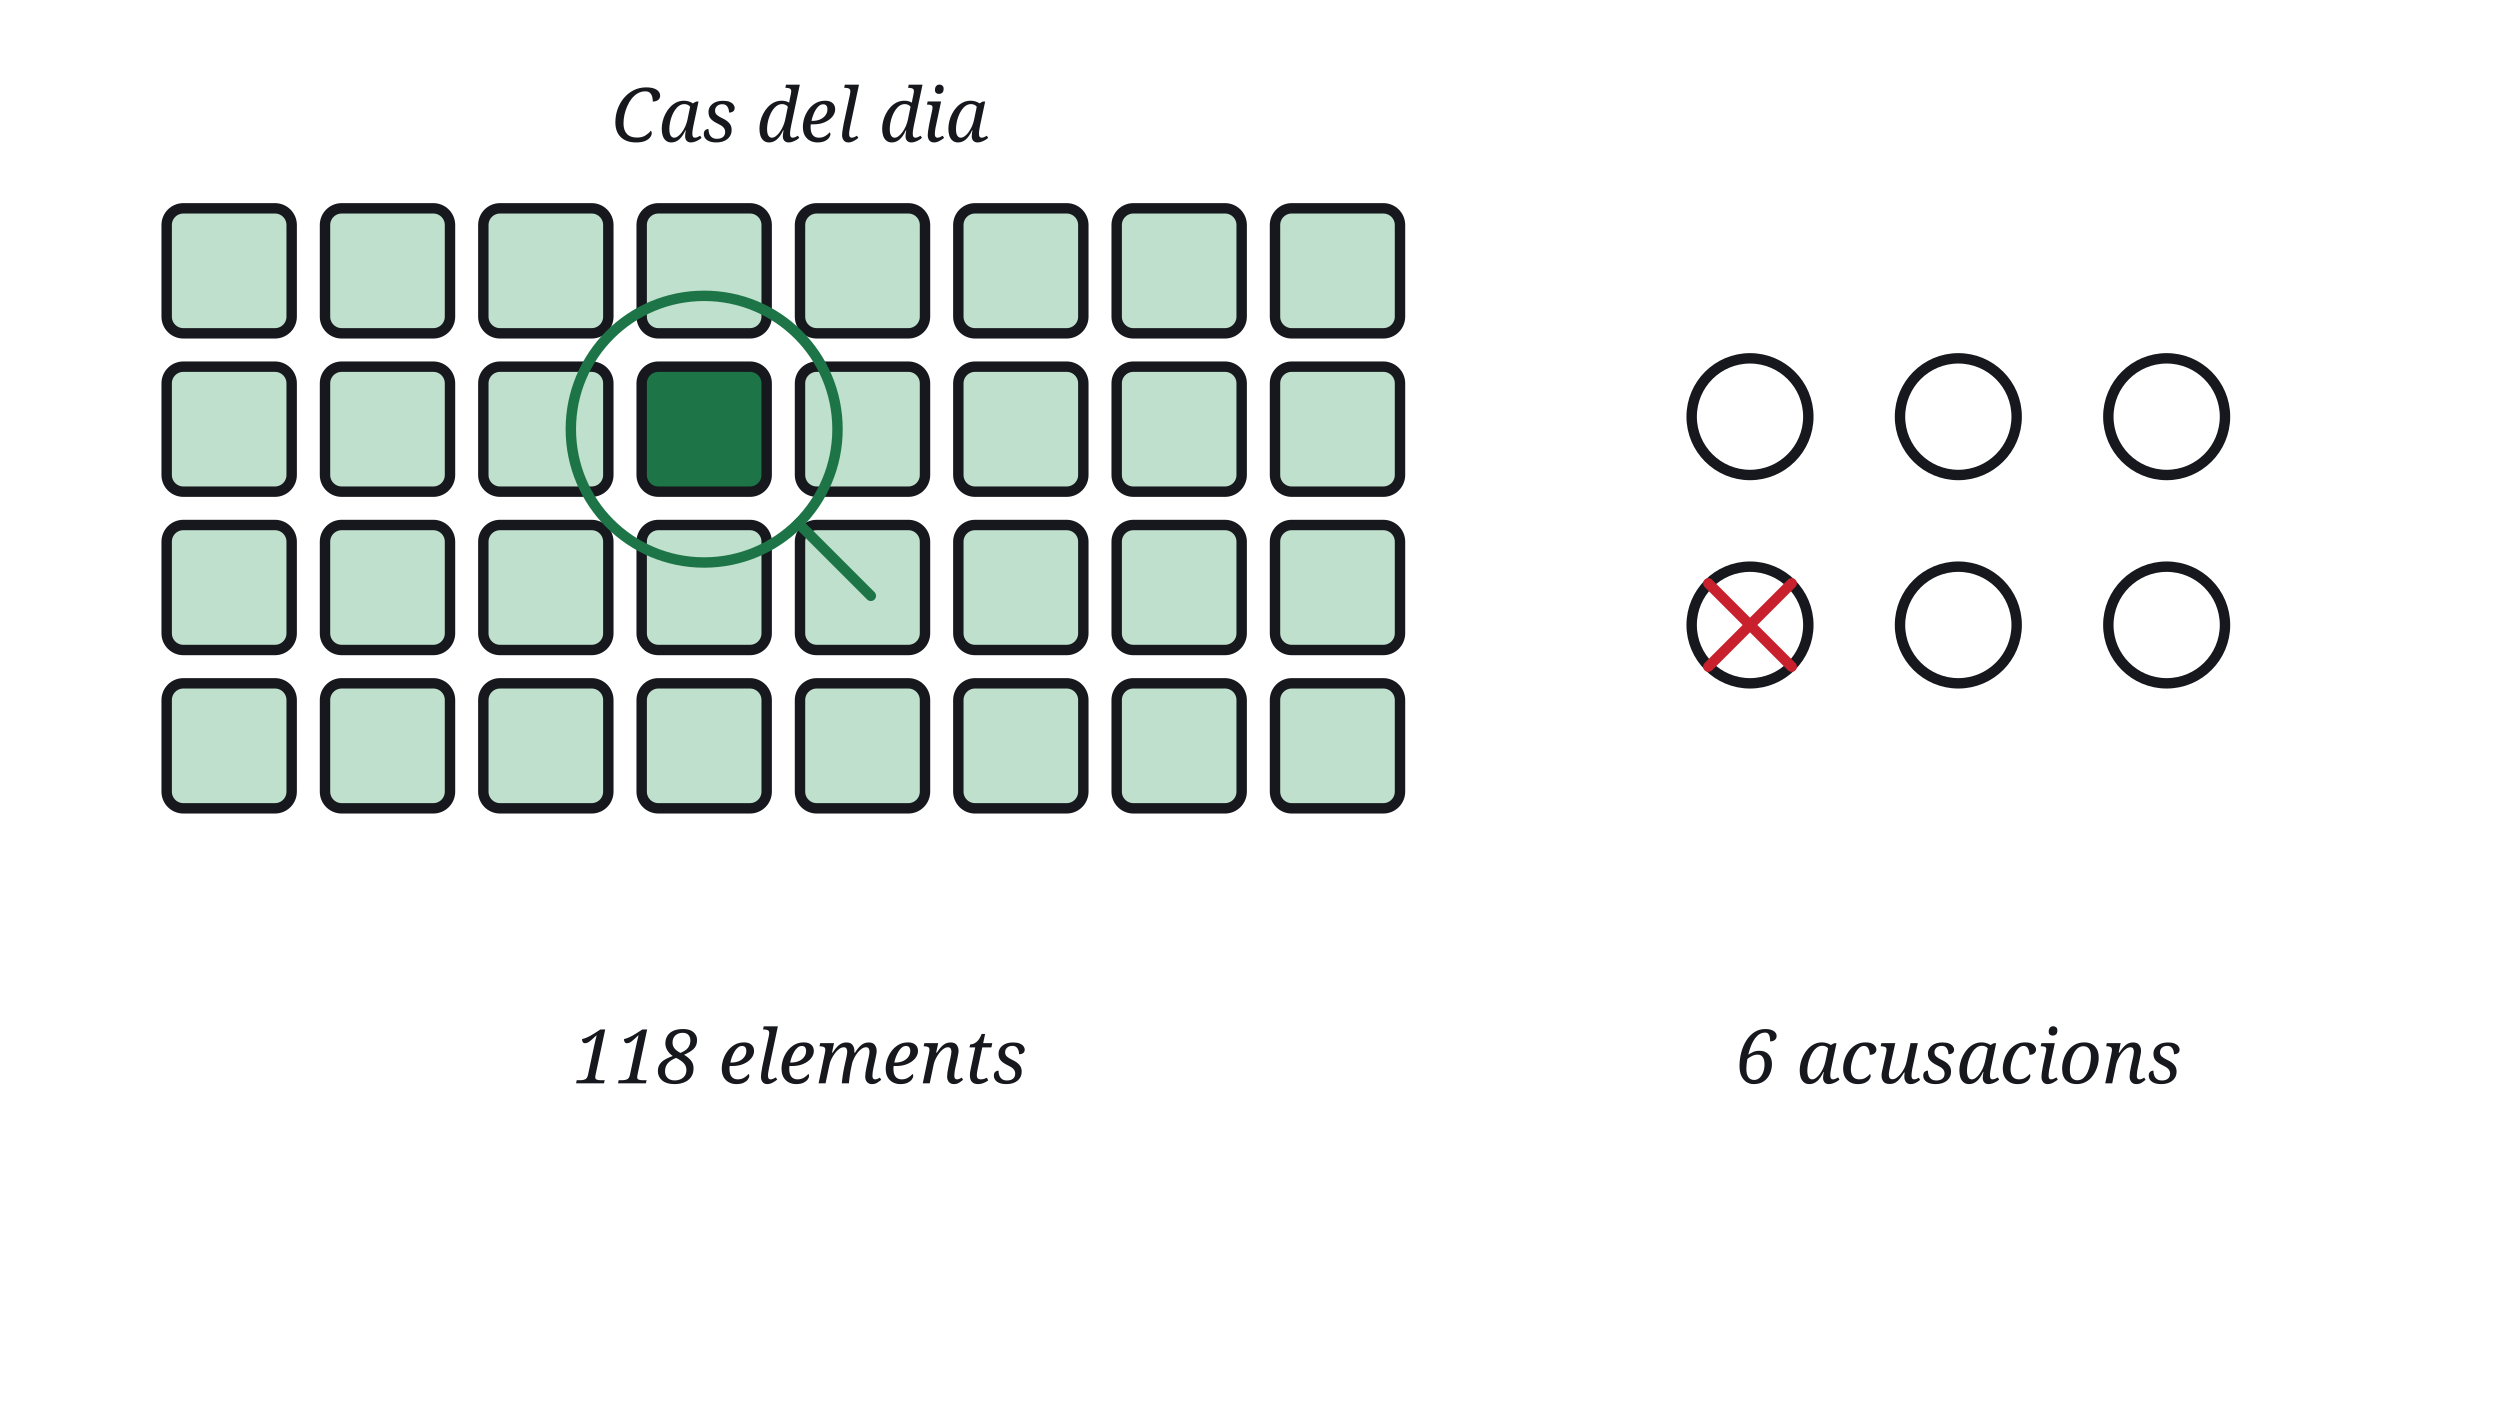
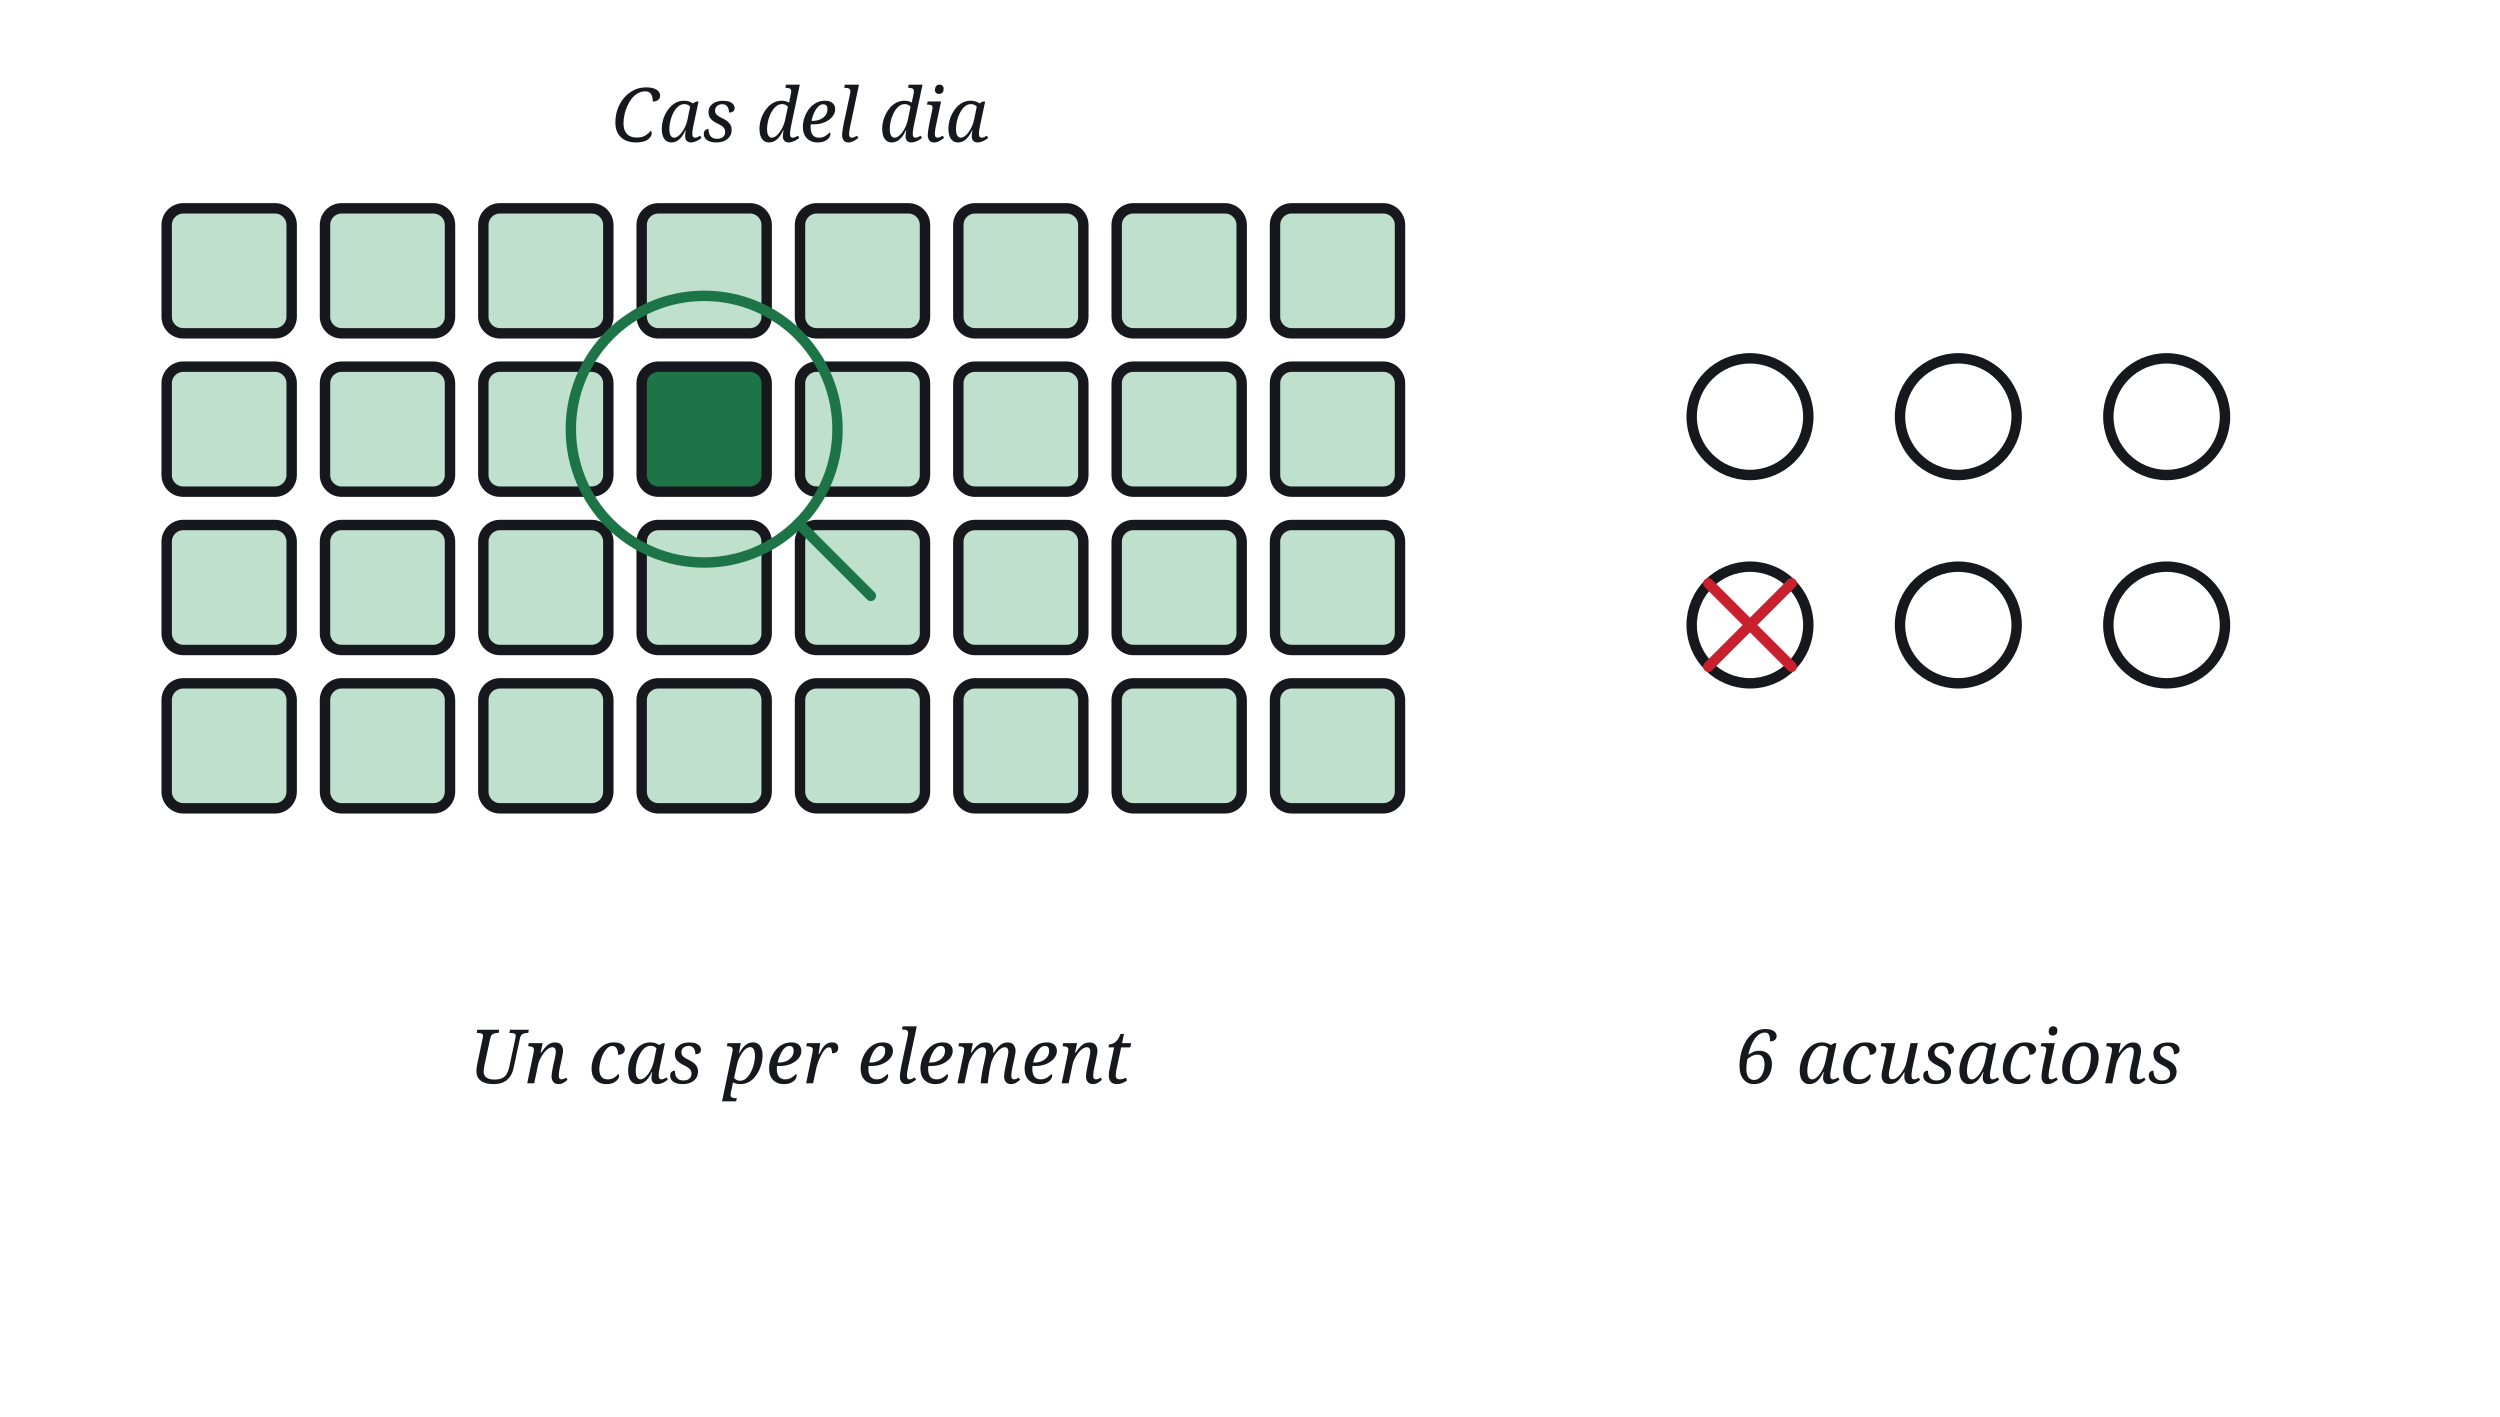
<svg xmlns="http://www.w3.org/2000/svg" class="ilu-d" viewBox="0 0 600 340">
  <style>svg.ilu-d{background:var(--sec-tinte,#e2f1e8)}.ilu-d .t{stroke: var(--ilu-tinta,#16181d); fill: none; stroke-width: 2.5; stroke-linecap: round; stroke-linejoin: round;}.ilu-d .a{stroke: var(--ilu-azul,#1d7547); fill: none; stroke-width: 2.5; stroke-linecap: round; stroke-linejoin: round;}.ilu-d .r{stroke: var(--ilu-rojo,#c8202c); fill: none; stroke-width: 2.5; stroke-linecap: round; stroke-linejoin: round;}.ilu-d .fa{fill: var(--ilu-relleno,#bfe0cc); stroke: none;}.ilu-d .ft{fill: var(--ilu-tinta,#16181d); stroke: none;}.ilu-d .fz{fill: var(--ilu-azul,#1d7547); stroke: none;}.ilu-d .lbl{fill: var(--ilu-tinta,#16181d); font-family: 'Newsreader', Georgia, serif; font-style: italic; font-size: 18px;}.ilu-d .num{fill: var(--ilu-tinta,#16181d); font-family: 'Newsreader', Georgia, serif; font-size: 34px; font-weight: 600;}.ilu-d .num-tres{font-size: 38px; font-weight: 700;}.ilu-d .nom-chatgpt{fill: var(--c-herramientas,#1c3faa);}.ilu-d .nom-vce{fill: var(--c-comunidad,#1d7547);}.ilu-d .nom-edumedia{fill: var(--c-multimedia,#a8206f);}.ilu-d .total{fill: var(--ilu-tinta,#16181d); font-family: 'Newsreader', Georgia, serif; font-size: 60px; font-weight: 700;}.ilu-d g.li2{stroke-width: 1.25;}.ilu-d g.li3{stroke-width: 0.833;}.ilu-d g.li4{stroke-width: 0.625;}</style>
  <text class="lbl" x="192" y="34" text-anchor="middle">Cas del dia</text>
  <rect class="fa" x="40" y="50" width="30" height="30" rx="4" />
  <rect class="t" x="40" y="50" width="30" height="30" rx="4" />
  <rect class="fa" x="78" y="50" width="30" height="30" rx="4" />
  <rect class="t" x="78" y="50" width="30" height="30" rx="4" />
  <rect class="fa" x="116" y="50" width="30" height="30" rx="4" />
  <rect class="t" x="116" y="50" width="30" height="30" rx="4" />
  <rect class="fa" x="154" y="50" width="30" height="30" rx="4" />
  <rect class="t" x="154" y="50" width="30" height="30" rx="4" />
  <rect class="fa" x="192" y="50" width="30" height="30" rx="4" />
  <rect class="t" x="192" y="50" width="30" height="30" rx="4" />
  <rect class="fa" x="230" y="50" width="30" height="30" rx="4" />
  <rect class="t" x="230" y="50" width="30" height="30" rx="4" />
  <rect class="fa" x="268" y="50" width="30" height="30" rx="4" />
  <rect class="t" x="268" y="50" width="30" height="30" rx="4" />
  <rect class="fa" x="306" y="50" width="30" height="30" rx="4" />
  <rect class="t" x="306" y="50" width="30" height="30" rx="4" />
  <rect class="fa" x="40" y="88" width="30" height="30" rx="4" />
  <rect class="t" x="40" y="88" width="30" height="30" rx="4" />
  <rect class="fa" x="78" y="88" width="30" height="30" rx="4" />
  <rect class="t" x="78" y="88" width="30" height="30" rx="4" />
  <rect class="fa" x="116" y="88" width="30" height="30" rx="4" />
  <rect class="t" x="116" y="88" width="30" height="30" rx="4" />
  <rect class="fz" x="154" y="88" width="30" height="30" rx="4" />
  <rect class="t" x="154" y="88" width="30" height="30" rx="4" />
  <rect class="fa" x="192" y="88" width="30" height="30" rx="4" />
  <rect class="t" x="192" y="88" width="30" height="30" rx="4" />
  <rect class="fa" x="230" y="88" width="30" height="30" rx="4" />
  <rect class="t" x="230" y="88" width="30" height="30" rx="4" />
  <rect class="fa" x="268" y="88" width="30" height="30" rx="4" />
  <rect class="t" x="268" y="88" width="30" height="30" rx="4" />
  <rect class="fa" x="306" y="88" width="30" height="30" rx="4" />
  <rect class="t" x="306" y="88" width="30" height="30" rx="4" />
  <rect class="fa" x="40" y="126" width="30" height="30" rx="4" />
  <rect class="t" x="40" y="126" width="30" height="30" rx="4" />
  <rect class="fa" x="78" y="126" width="30" height="30" rx="4" />
  <rect class="t" x="78" y="126" width="30" height="30" rx="4" />
  <rect class="fa" x="116" y="126" width="30" height="30" rx="4" />
  <rect class="t" x="116" y="126" width="30" height="30" rx="4" />
  <rect class="fa" x="154" y="126" width="30" height="30" rx="4" />
  <rect class="t" x="154" y="126" width="30" height="30" rx="4" />
  <rect class="fa" x="192" y="126" width="30" height="30" rx="4" />
  <rect class="t" x="192" y="126" width="30" height="30" rx="4" />
  <rect class="fa" x="230" y="126" width="30" height="30" rx="4" />
  <rect class="t" x="230" y="126" width="30" height="30" rx="4" />
  <rect class="fa" x="268" y="126" width="30" height="30" rx="4" />
  <rect class="t" x="268" y="126" width="30" height="30" rx="4" />
  <rect class="fa" x="306" y="126" width="30" height="30" rx="4" />
  <rect class="t" x="306" y="126" width="30" height="30" rx="4" />
  <rect class="fa" x="40" y="164" width="30" height="30" rx="4" />
  <rect class="t" x="40" y="164" width="30" height="30" rx="4" />
  <rect class="fa" x="78" y="164" width="30" height="30" rx="4" />
  <rect class="t" x="78" y="164" width="30" height="30" rx="4" />
  <rect class="fa" x="116" y="164" width="30" height="30" rx="4" />
  <rect class="t" x="116" y="164" width="30" height="30" rx="4" />
  <rect class="fa" x="154" y="164" width="30" height="30" rx="4" />
  <rect class="t" x="154" y="164" width="30" height="30" rx="4" />
  <rect class="fa" x="192" y="164" width="30" height="30" rx="4" />
  <rect class="t" x="192" y="164" width="30" height="30" rx="4" />
  <rect class="fa" x="230" y="164" width="30" height="30" rx="4" />
  <rect class="t" x="230" y="164" width="30" height="30" rx="4" />
  <rect class="fa" x="268" y="164" width="30" height="30" rx="4" />
  <rect class="t" x="268" y="164" width="30" height="30" rx="4" />
  <rect class="fa" x="306" y="164" width="30" height="30" rx="4" />
  <rect class="t" x="306" y="164" width="30" height="30" rx="4" />
  <g class="a li4" transform="translate(125 59) scale(4)">
    <path d="m21 21-4.34-4.34" />
    <circle cx="11" cy="11" r="8" />
  </g>
-   <text class="lbl" x="192" y="260" text-anchor="middle">118 elements</text>
+   <text class="lbl" x="192" y="260" text-anchor="middle">Un cas per element</text>
  <circle class="t" cx="420" cy="100" r="14" />
  <circle class="t" cx="470" cy="100" r="14" />
  <circle class="t" cx="520" cy="100" r="14" />
  <circle class="t" cx="420" cy="150" r="14" />
  <circle class="t" cx="470" cy="150" r="14" />
  <circle class="t" cx="520" cy="150" r="14" />
  <path class="r" d="M410 140 L430 160 M430 140 L410 160" />
  <text class="lbl" x="470" y="260" text-anchor="middle">6 acusacions</text>
</svg>
